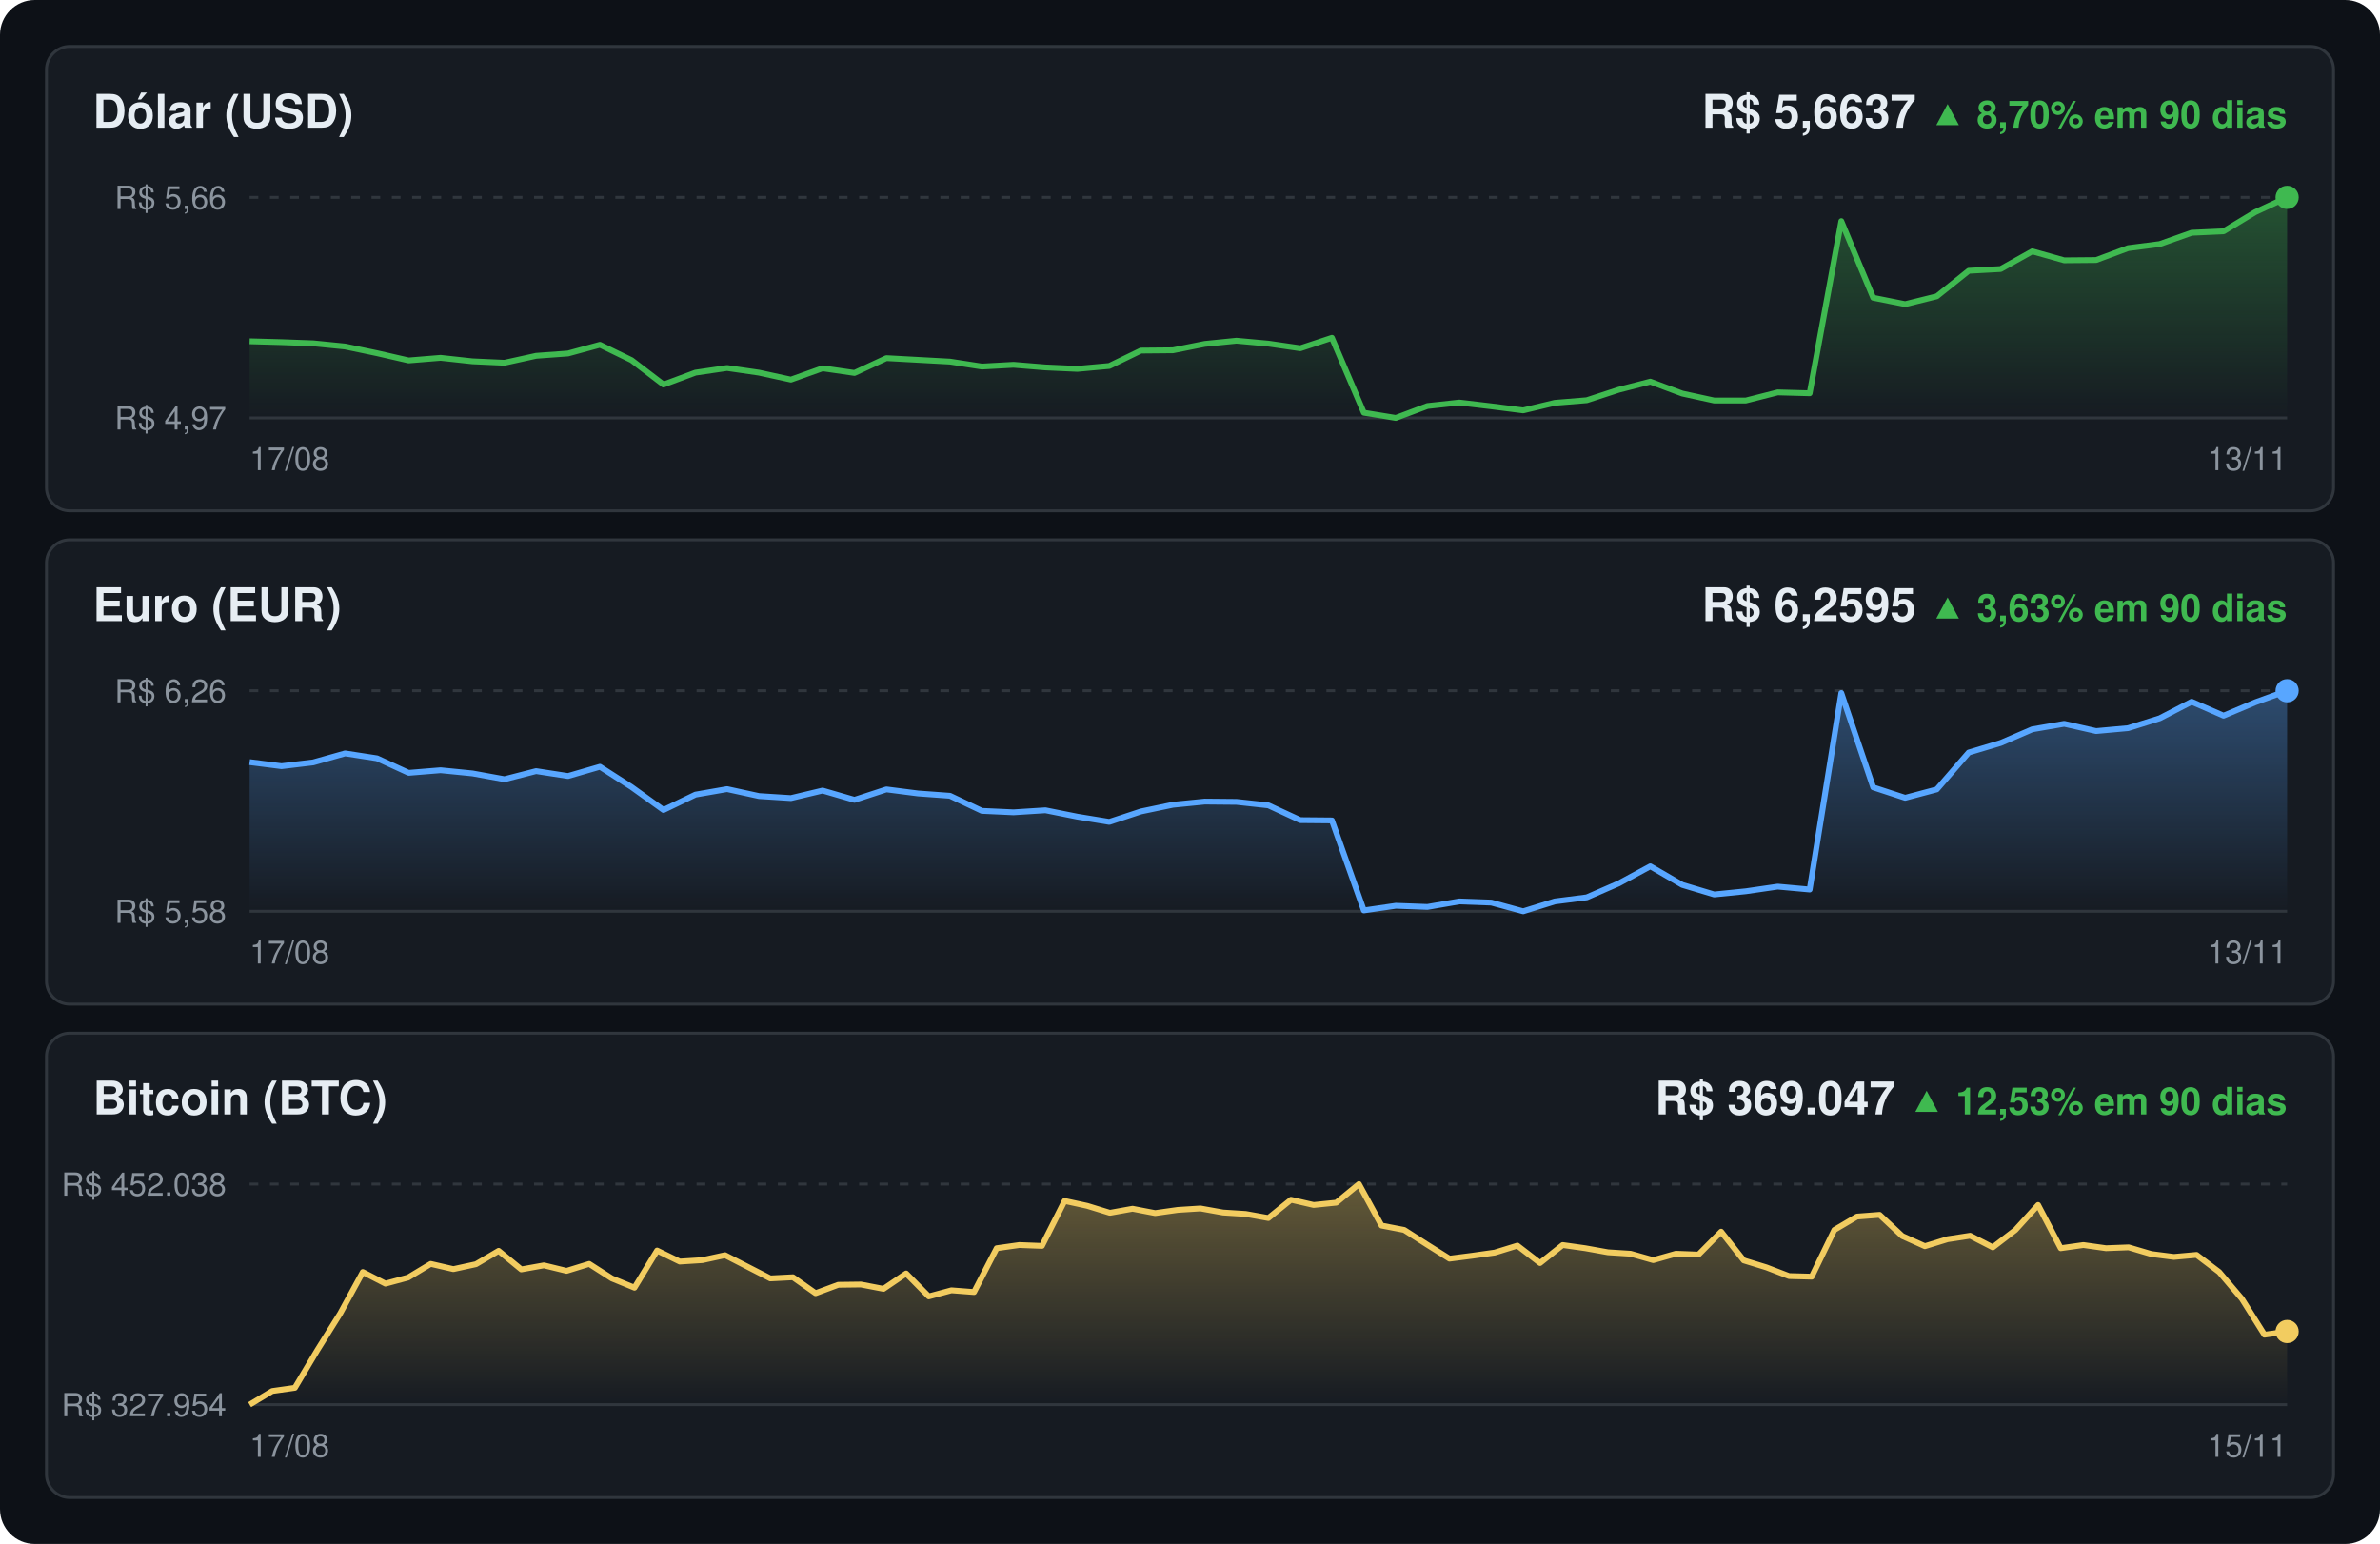
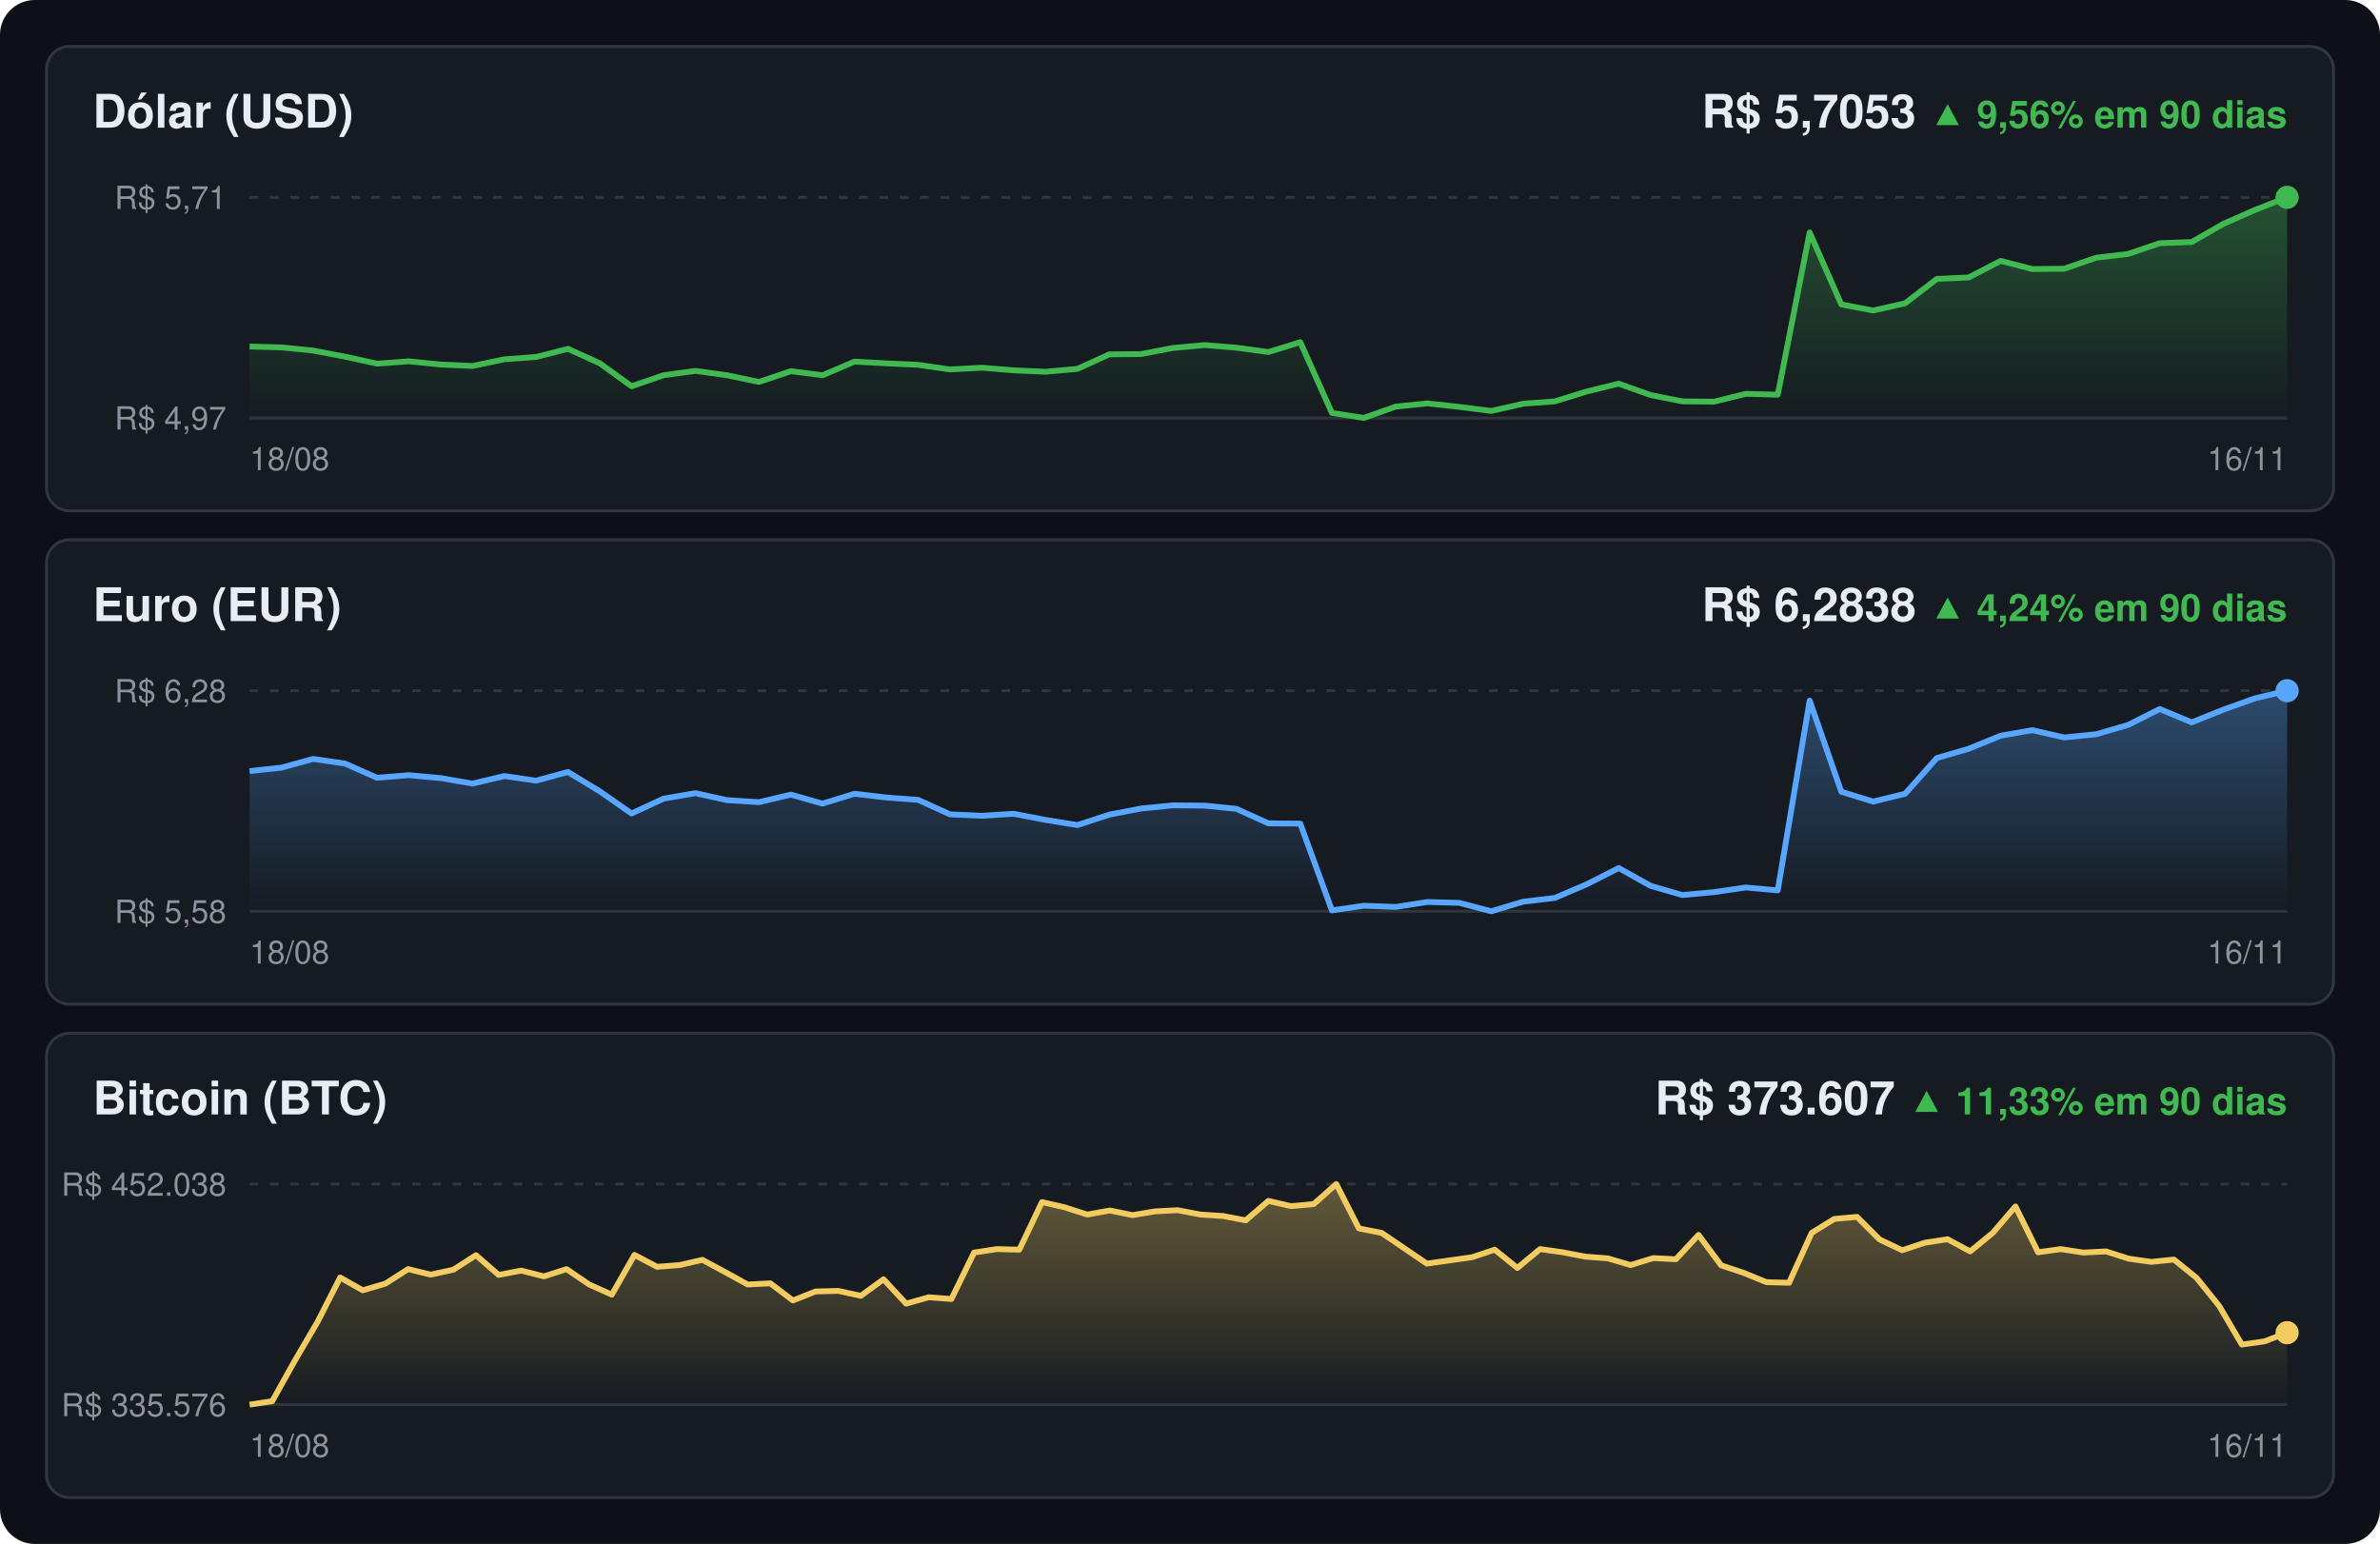
<svg xmlns="http://www.w3.org/2000/svg" viewBox="0 0 820 532" width="820" height="532">
  <defs>
    <linearGradient id="grad-usd" x1="0" y1="0" x2="0" y2="1">
      <stop offset="0" stop-color="#3fb950" stop-opacity=".35" />
      <stop offset="1" stop-color="#3fb950" stop-opacity="0" />
    </linearGradient>
    <linearGradient id="grad-eur" x1="0" y1="0" x2="0" y2="1">
      <stop offset="0" stop-color="#58a6ff" stop-opacity=".35" />
      <stop offset="1" stop-color="#58a6ff" stop-opacity="0" />
    </linearGradient>
    <linearGradient id="grad-btc" x1="0" y1="0" x2="0" y2="1">
      <stop offset="0" stop-color="#f2cc60" stop-opacity=".35" />
      <stop offset="1" stop-color="#f2cc60" stop-opacity="0" />
    </linearGradient>
  </defs>
  <style>
text{font-family:-apple-system,BlinkMacSystemFont,'Segoe UI',Helvetica,Arial,sans-serif;fill:#e6edf3}
.titulo{font-size:16px;font-weight:600}
.eixo{font-size:11px;fill:#8b949e}
</style>
  <rect width="820" height="532" rx="12" fill="#0d1117" />
  <g>
    <rect x="16" y="16" width="788" height="160" rx="8" fill="#161b22" stroke="#30363d" />
    <text x="32" y="44" class="titulo">Dólar (USD)</text>
-     <text x="788" y="44" class="titulo" text-anchor="end">R$ 5,6637
-     <tspan fill="#3fb950" font-size="13"> ▲ 8,70% em 90 dias</tspan>
+     <text x="788" y="44" class="titulo" text-anchor="end">R$ 5,7053
+     <tspan fill="#3fb950" font-size="13"> ▲ 9,56% em 90 dias</tspan>
    </text>
-     <text x="78" y="72" class="eixo" text-anchor="end">R$ 5,66</text>
+     <text x="78" y="72" class="eixo" text-anchor="end">R$ 5,71</text>
    <text x="78" y="148" class="eixo" text-anchor="end">R$ 4,97</text>
    <line x1="86" y1="68" x2="788" y2="68" stroke="#30363d" stroke-dasharray="3 4" />
    <line x1="86" y1="144" x2="788" y2="144" stroke="#30363d" />
-     <path d="M86.0,144 L86.0,117.6 L97.0,117.9 L107.9,118.3 L118.9,119.4 L129.9,121.7 L140.8,124.2 L151.8,123.3 L162.8,124.5 L173.8,125.0 L184.7,122.6 L195.7,121.8 L206.7,118.8 L217.6,124.1 L228.6,132.5 L239.6,128.4 L250.5,126.8 L261.5,128.4 L272.5,130.8 L283.4,126.9 L294.4,128.5 L305.4,123.4 L316.3,124.0 L327.3,124.6 L338.3,126.3 L349.2,125.7 L360.2,126.6 L371.2,127.1 L382.2,126.1 L393.1,120.8 L404.1,120.7 L415.1,118.5 L426.0,117.4 L437.0,118.4 L448.0,120.0 L458.9,116.4 L469.9,142.2 L480.9,144.0 L491.8,139.9 L502.8,138.7 L513.8,140.0 L524.8,141.4 L535.7,138.8 L546.7,137.9 L557.7,134.3 L568.6,131.5 L579.6,135.6 L590.6,138.0 L601.5,138.0 L612.5,135.2 L623.5,135.5 L634.4,76.2 L645.4,102.6 L656.4,104.8 L667.3,102.1 L678.3,93.3 L689.3,92.7 L700.2,86.6 L711.2,89.7 L722.2,89.6 L733.2,85.5 L744.1,84.1 L755.1,80.2 L766.1,79.7 L777.0,73.1 L788.0,68.0 L788.0,144 Z" fill="url(#grad-usd)" />
-     <polyline points="86.0,117.6 97.0,117.9 107.9,118.3 118.9,119.4 129.9,121.7 140.8,124.2 151.8,123.3 162.8,124.5 173.8,125.0 184.7,122.6 195.7,121.8 206.7,118.8 217.6,124.1 228.6,132.5 239.6,128.4 250.5,126.8 261.5,128.4 272.5,130.8 283.4,126.9 294.4,128.5 305.4,123.4 316.3,124.0 327.3,124.6 338.3,126.3 349.2,125.7 360.2,126.6 371.2,127.1 382.2,126.1 393.1,120.8 404.1,120.7 415.1,118.5 426.0,117.4 437.0,118.4 448.0,120.0 458.9,116.4 469.9,142.2 480.9,144.0 491.8,139.9 502.8,138.7 513.8,140.0 524.8,141.4 535.7,138.8 546.7,137.9 557.7,134.3 568.6,131.5 579.6,135.6 590.6,138.0 601.5,138.0 612.5,135.2 623.5,135.5 634.4,76.2 645.4,102.6 656.4,104.8 667.3,102.1 678.3,93.3 689.3,92.7 700.2,86.6 711.2,89.7 722.2,89.6 733.2,85.5 744.1,84.1 755.1,80.2 766.1,79.7 777.0,73.1 788.0,68.0" fill="none" stroke="#3fb950" stroke-width="2" stroke-linejoin="round" />
+     <path d="M86.0,144 L86.0,119.4 L97.0,119.7 L107.9,120.8 L118.9,122.9 L129.9,125.3 L140.8,124.5 L151.8,125.6 L162.8,126.1 L173.8,123.8 L184.7,123.0 L195.7,120.2 L206.7,125.2 L217.6,133.1 L228.6,129.3 L239.6,127.8 L250.5,129.3 L261.5,131.6 L272.5,127.9 L283.4,129.3 L294.4,124.6 L305.4,125.2 L316.3,125.7 L327.3,127.3 L338.3,126.7 L349.2,127.6 L360.2,128.1 L371.2,127.1 L382.2,122.1 L393.1,122.0 L404.1,119.9 L415.1,118.9 L426.0,119.8 L437.0,121.3 L448.0,117.9 L458.9,142.3 L469.9,144.0 L480.9,140.1 L491.8,139.0 L502.8,140.2 L513.8,141.6 L524.8,139.1 L535.7,138.3 L546.7,134.9 L557.7,132.2 L568.6,136.1 L579.6,138.3 L590.6,138.4 L601.5,135.7 L612.5,136.0 L623.5,80.1 L634.4,104.9 L645.4,107.0 L656.4,104.5 L667.3,96.1 L678.3,95.6 L689.3,89.9 L700.2,92.7 L711.2,92.6 L722.2,88.8 L733.2,87.5 L744.1,83.8 L755.1,83.4 L766.1,77.1 L777.0,72.3 L788.0,68.0 L788.0,144 Z" fill="url(#grad-usd)" />
+     <polyline points="86.0,119.4 97.0,119.7 107.9,120.8 118.9,122.9 129.9,125.3 140.8,124.5 151.8,125.6 162.8,126.1 173.8,123.8 184.7,123.0 195.7,120.2 206.7,125.2 217.6,133.1 228.6,129.3 239.6,127.8 250.5,129.3 261.5,131.6 272.5,127.9 283.4,129.3 294.4,124.6 305.4,125.2 316.3,125.7 327.3,127.3 338.3,126.7 349.2,127.6 360.2,128.1 371.2,127.1 382.2,122.1 393.1,122.0 404.1,119.9 415.1,118.9 426.0,119.8 437.0,121.3 448.0,117.9 458.9,142.3 469.9,144.0 480.9,140.1 491.8,139.0 502.8,140.2 513.8,141.6 524.8,139.1 535.7,138.3 546.7,134.9 557.7,132.2 568.6,136.1 579.6,138.3 590.6,138.4 601.5,135.7 612.5,136.0 623.5,80.1 634.4,104.9 645.4,107.0 656.4,104.5 667.3,96.1 678.3,95.6 689.3,89.9 700.2,92.7 711.2,92.6 722.2,88.8 733.2,87.5 744.1,83.8 755.1,83.4 766.1,77.1 777.0,72.3 788.0,68.0" fill="none" stroke="#3fb950" stroke-width="2" stroke-linejoin="round" />
    <circle cx="788.0" cy="68.0" r="4" fill="#3fb950">
      <animate attributeName="r" values="4;7;4" dur="2s" repeatCount="indefinite" />
    </circle>
-     <text x="86" y="162" class="eixo">17/08</text>
-     <text x="788" y="162" class="eixo" text-anchor="end">13/11</text>
+     <text x="86" y="162" class="eixo">18/08</text>
+     <text x="788" y="162" class="eixo" text-anchor="end">16/11</text>
  </g>
  <g>
    <rect x="16" y="186" width="788" height="160" rx="8" fill="#161b22" stroke="#30363d" />
    <text x="32" y="214" class="titulo">Euro (EUR)</text>
-     <text x="788" y="214" class="titulo" text-anchor="end">R$ 6,2595
-     <tspan fill="#3fb950" font-size="13"> ▲ 3,63% em 90 dias</tspan>
+     <text x="788" y="214" class="titulo" text-anchor="end">R$ 6,2838
+     <tspan fill="#3fb950" font-size="13"> ▲ 4,24% em 90 dias</tspan>
    </text>
-     <text x="78" y="242" class="eixo" text-anchor="end">R$ 6,26</text>
+     <text x="78" y="242" class="eixo" text-anchor="end">R$ 6,28</text>
    <text x="78" y="318" class="eixo" text-anchor="end">R$ 5,58</text>
    <line x1="86" y1="238" x2="788" y2="238" stroke="#30363d" stroke-dasharray="3 4" />
    <line x1="86" y1="314" x2="788" y2="314" stroke="#30363d" />
-     <path d="M86.0,314 L86.0,262.6 L97.0,264.0 L107.9,262.7 L118.9,259.6 L129.9,261.3 L140.8,266.3 L151.8,265.4 L162.8,266.5 L173.8,268.5 L184.7,265.7 L195.7,267.4 L206.7,264.2 L217.6,271.2 L228.6,279.1 L239.6,273.8 L250.5,271.9 L261.5,274.3 L272.5,275.0 L283.4,272.4 L294.4,275.6 L305.4,272.0 L316.3,273.4 L327.3,274.2 L338.3,279.4 L349.2,279.9 L360.2,279.2 L371.2,281.4 L382.2,283.2 L393.1,279.6 L404.1,277.3 L415.1,276.2 L426.0,276.3 L437.0,277.5 L448.0,282.6 L458.9,282.7 L469.9,313.7 L480.9,312.1 L491.8,312.5 L502.8,310.6 L513.8,311.0 L524.8,314.0 L535.7,310.6 L546.7,309.2 L557.7,304.4 L568.6,298.5 L579.6,304.9 L590.6,308.2 L601.5,307.1 L612.5,305.5 L623.5,306.5 L634.4,238.8 L645.4,271.3 L656.4,274.9 L667.3,272.0 L678.3,259.3 L689.3,256.0 L700.2,251.3 L711.2,249.4 L722.2,251.9 L733.2,250.9 L744.1,247.5 L755.1,241.8 L766.1,246.6 L777.0,242.0 L788.0,238.0 L788.0,314 Z" fill="url(#grad-eur)" />
-     <polyline points="86.0,262.6 97.0,264.0 107.9,262.7 118.9,259.6 129.9,261.3 140.8,266.3 151.8,265.4 162.8,266.5 173.8,268.5 184.7,265.7 195.7,267.4 206.7,264.2 217.6,271.2 228.6,279.1 239.6,273.8 250.5,271.9 261.5,274.3 272.5,275.0 283.4,272.4 294.4,275.6 305.4,272.0 316.3,273.4 327.3,274.2 338.3,279.4 349.2,279.9 360.2,279.2 371.2,281.4 382.2,283.2 393.1,279.6 404.1,277.3 415.1,276.2 426.0,276.3 437.0,277.5 448.0,282.6 458.9,282.7 469.9,313.7 480.9,312.1 491.8,312.5 502.8,310.6 513.8,311.0 524.8,314.0 535.7,310.6 546.7,309.2 557.7,304.4 568.6,298.5 579.6,304.9 590.6,308.2 601.5,307.1 612.5,305.5 623.5,306.5 634.4,238.8 645.4,271.3 656.4,274.9 667.3,272.0 678.3,259.3 689.3,256.0 700.2,251.3 711.2,249.4 722.2,251.9 733.2,250.9 744.1,247.5 755.1,241.8 766.1,246.6 777.0,242.0 788.0,238.0" fill="none" stroke="#58a6ff" stroke-width="2" stroke-linejoin="round" />
+     <path d="M86.0,314 L86.0,265.7 L97.0,264.5 L107.9,261.5 L118.9,263.1 L129.9,268.0 L140.8,267.1 L151.8,268.1 L162.8,270.0 L173.8,267.4 L184.7,269.0 L195.7,266.0 L206.7,272.7 L217.6,280.3 L228.6,275.2 L239.6,273.3 L250.5,275.7 L261.5,276.4 L272.5,273.8 L283.4,276.9 L294.4,273.5 L305.4,274.8 L316.3,275.6 L327.3,280.6 L338.3,281.1 L349.2,280.4 L360.2,282.5 L371.2,284.3 L382.2,280.7 L393.1,278.6 L404.1,277.5 L415.1,277.6 L426.0,278.7 L437.0,283.7 L448.0,283.8 L458.9,313.7 L469.9,312.1 L480.9,312.5 L491.8,310.8 L502.8,311.1 L513.8,314.0 L524.8,310.7 L535.7,309.4 L546.7,304.7 L557.7,299.1 L568.6,305.2 L579.6,308.4 L590.6,307.4 L601.5,305.8 L612.5,306.8 L623.5,241.4 L634.4,272.8 L645.4,276.2 L656.4,273.5 L667.3,261.2 L678.3,258.0 L689.3,253.5 L700.2,251.6 L711.2,254.1 L722.2,253.0 L733.2,249.8 L744.1,244.3 L755.1,248.9 L766.1,244.5 L777.0,240.6 L788.0,238.0 L788.0,314 Z" fill="url(#grad-eur)" />
+     <polyline points="86.0,265.7 97.0,264.5 107.9,261.5 118.9,263.1 129.9,268.0 140.8,267.1 151.8,268.1 162.8,270.0 173.8,267.4 184.7,269.0 195.7,266.0 206.7,272.7 217.6,280.3 228.6,275.2 239.6,273.3 250.5,275.7 261.5,276.4 272.5,273.8 283.4,276.9 294.4,273.5 305.4,274.8 316.3,275.6 327.3,280.6 338.3,281.1 349.2,280.4 360.2,282.5 371.2,284.3 382.2,280.7 393.1,278.6 404.1,277.5 415.1,277.6 426.0,278.7 437.0,283.7 448.0,283.8 458.9,313.7 469.9,312.1 480.9,312.5 491.8,310.8 502.8,311.1 513.8,314.0 524.8,310.7 535.7,309.4 546.7,304.7 557.7,299.1 568.6,305.2 579.6,308.4 590.6,307.4 601.5,305.8 612.5,306.8 623.5,241.4 634.4,272.8 645.4,276.2 656.4,273.5 667.3,261.2 678.3,258.0 689.3,253.5 700.2,251.6 711.2,254.1 722.2,253.0 733.2,249.8 744.1,244.3 755.1,248.9 766.1,244.5 777.0,240.6 788.0,238.0" fill="none" stroke="#58a6ff" stroke-width="2" stroke-linejoin="round" />
    <circle cx="788.0" cy="238.0" r="4" fill="#58a6ff">
      <animate attributeName="r" values="4;7;4" dur="2s" repeatCount="indefinite" />
    </circle>
-     <text x="86" y="332" class="eixo">17/08</text>
-     <text x="788" y="332" class="eixo" text-anchor="end">13/11</text>
+     <text x="86" y="332" class="eixo">18/08</text>
+     <text x="788" y="332" class="eixo" text-anchor="end">16/11</text>
  </g>
  <g>
    <rect x="16" y="356" width="788" height="160" rx="8" fill="#161b22" stroke="#30363d" />
    <text x="32" y="384" class="titulo">Bitcoin (BTC)</text>
-     <text x="788" y="384" class="titulo" text-anchor="end">R$ 369.047
-     <tspan fill="#3fb950" font-size="13"> ▲ 12,53% em 90 dias</tspan>
+     <text x="788" y="384" class="titulo" text-anchor="end">R$ 373.607
+     <tspan fill="#3fb950" font-size="13"> ▲ 11,33% em 90 dias</tspan>
    </text>
    <text x="78" y="412" class="eixo" text-anchor="end">R$ 452.038</text>
-     <text x="78" y="488" class="eixo" text-anchor="end">R$ 327.954</text>
+     <text x="78" y="488" class="eixo" text-anchor="end">R$ 335.576</text>
    <line x1="86" y1="408" x2="788" y2="408" stroke="#30363d" stroke-dasharray="3 4" />
    <line x1="86" y1="484" x2="788" y2="484" stroke="#30363d" />
-     <path d="M86.0,484 L86.0,484.0 L93.8,479.3 L101.6,478.2 L109.4,465.1 L117.2,452.6 L125.0,438.3 L132.8,442.3 L140.6,440.2 L148.4,435.5 L156.2,437.3 L164.0,435.6 L171.8,431.0 L179.6,437.4 L187.4,436.0 L195.2,437.9 L203.0,435.5 L210.8,440.5 L218.6,443.7 L226.4,430.9 L234.2,434.7 L242.0,434.2 L249.8,432.5 L257.6,436.5 L265.4,440.5 L273.2,440.1 L281.0,445.6 L288.8,442.7 L296.6,442.6 L304.4,444.1 L312.2,438.8 L320.0,446.7 L327.8,444.6 L335.6,445.2 L343.4,430.1 L351.2,429.0 L359.0,429.3 L366.8,413.8 L374.6,415.5 L382.4,417.9 L390.2,416.5 L398.0,418.0 L405.8,416.9 L413.6,416.4 L421.4,417.8 L429.2,418.3 L437.0,419.7 L444.8,413.4 L452.6,415.2 L460.4,414.4 L468.2,408.0 L476.0,422.3 L483.8,423.8 L491.6,428.8 L499.4,433.7 L507.2,432.7 L515.0,431.6 L522.8,429.2 L530.6,435.2 L538.4,429.0 L546.2,430.1 L554.0,431.5 L561.8,432.0 L569.6,434.2 L577.4,432.0 L585.2,432.3 L593.0,424.4 L600.8,434.3 L608.6,436.7 L616.4,439.7 L624.2,439.9 L632.0,423.8 L639.8,419.2 L647.6,418.6 L655.4,425.9 L663.2,429.4 L671.0,427.0 L678.8,425.8 L686.6,429.8 L694.4,423.8 L702.2,415.2 L710.0,430.1 L717.8,429.0 L725.6,430.1 L733.4,429.8 L741.2,432.1 L749.0,433.1 L756.8,432.4 L764.6,438.3 L772.4,447.5 L780.2,459.9 L788.0,458.8 L788.0,484 Z" fill="url(#grad-btc)" />
-     <polyline points="86.0,484.0 93.8,479.3 101.6,478.2 109.4,465.1 117.2,452.6 125.0,438.3 132.8,442.3 140.6,440.2 148.4,435.5 156.2,437.3 164.0,435.6 171.8,431.0 179.6,437.4 187.4,436.0 195.2,437.9 203.0,435.5 210.8,440.5 218.6,443.7 226.4,430.9 234.2,434.7 242.0,434.2 249.8,432.5 257.6,436.5 265.4,440.5 273.2,440.1 281.0,445.6 288.8,442.7 296.6,442.6 304.4,444.1 312.2,438.8 320.0,446.7 327.8,444.6 335.6,445.2 343.4,430.1 351.2,429.0 359.0,429.3 366.8,413.8 374.6,415.5 382.4,417.9 390.2,416.5 398.0,418.0 405.8,416.9 413.6,416.4 421.4,417.8 429.2,418.3 437.0,419.7 444.8,413.4 452.6,415.2 460.4,414.4 468.2,408.0 476.0,422.3 483.8,423.8 491.6,428.8 499.4,433.7 507.2,432.7 515.0,431.6 522.8,429.2 530.6,435.2 538.4,429.0 546.2,430.1 554.0,431.5 561.8,432.0 569.6,434.2 577.4,432.0 585.2,432.3 593.0,424.4 600.8,434.3 608.6,436.7 616.4,439.7 624.2,439.9 632.0,423.8 639.8,419.2 647.6,418.6 655.4,425.9 663.2,429.4 671.0,427.0 678.8,425.8 686.6,429.8 694.4,423.8 702.2,415.2 710.0,430.1 717.8,429.0 725.6,430.1 733.4,429.8 741.2,432.1 749.0,433.1 756.8,432.4 764.6,438.3 772.4,447.5 780.2,459.9 788.0,458.8" fill="none" stroke="#f2cc60" stroke-width="2" stroke-linejoin="round" />
-     <circle cx="788.0" cy="458.8" r="4" fill="#f2cc60">
+     <path d="M86.0,484 L86.0,484.0 L93.8,482.8 L101.6,468.8 L109.4,455.5 L117.2,440.2 L125.0,444.6 L132.8,442.3 L140.6,437.3 L148.4,439.2 L156.2,437.5 L164.0,432.5 L171.8,439.3 L179.6,437.8 L187.4,439.8 L195.2,437.3 L203.0,442.6 L210.8,446.1 L218.6,432.4 L226.4,436.5 L234.2,435.9 L242.0,434.1 L249.8,438.3 L257.6,442.6 L265.4,442.2 L273.2,448.1 L281.0,445.0 L288.8,444.8 L296.6,446.5 L304.4,440.8 L312.2,449.2 L320.0,447.0 L327.8,447.6 L335.6,431.6 L343.4,430.4 L351.2,430.6 L359.0,414.2 L366.8,416.0 L374.6,418.5 L382.4,417.1 L390.2,418.7 L398.0,417.4 L405.8,417.0 L413.6,418.5 L421.4,419.0 L429.2,420.5 L437.0,413.8 L444.8,415.6 L452.6,414.9 L460.4,408.0 L468.2,423.3 L476.0,424.8 L483.8,430.1 L491.6,435.4 L499.4,434.3 L507.2,433.2 L515.0,430.6 L522.8,436.9 L530.6,430.4 L538.4,431.5 L546.2,433.0 L554.0,433.6 L561.8,435.9 L569.6,433.5 L577.4,433.9 L585.2,425.5 L593.0,436.0 L600.8,438.6 L608.6,441.8 L616.4,442.0 L624.2,424.8 L632.0,420.0 L639.8,419.3 L647.6,427.1 L655.4,430.8 L663.2,428.2 L671.0,427.0 L678.8,431.2 L686.6,424.8 L694.4,415.7 L702.2,431.5 L710.0,430.4 L717.8,431.6 L725.6,431.2 L733.4,433.7 L741.2,434.8 L749.0,434.0 L756.8,440.3 L764.6,450.0 L772.4,463.3 L780.2,462.2 L788.0,459.2 L788.0,484 Z" fill="url(#grad-btc)" />
+     <polyline points="86.0,484.0 93.8,482.8 101.6,468.8 109.4,455.5 117.2,440.2 125.0,444.6 132.8,442.3 140.6,437.3 148.4,439.2 156.2,437.5 164.0,432.5 171.8,439.3 179.6,437.8 187.4,439.8 195.2,437.3 203.0,442.6 210.8,446.1 218.6,432.4 226.4,436.5 234.2,435.9 242.0,434.1 249.8,438.3 257.6,442.6 265.4,442.2 273.2,448.1 281.0,445.0 288.8,444.8 296.6,446.5 304.4,440.8 312.2,449.2 320.0,447.0 327.8,447.6 335.6,431.6 343.4,430.4 351.2,430.6 359.0,414.2 366.8,416.0 374.6,418.5 382.4,417.1 390.2,418.7 398.0,417.4 405.8,417.0 413.6,418.5 421.4,419.0 429.2,420.5 437.0,413.8 444.8,415.6 452.6,414.9 460.4,408.0 468.2,423.3 476.0,424.8 483.8,430.1 491.6,435.4 499.4,434.3 507.2,433.2 515.0,430.6 522.8,436.9 530.6,430.4 538.4,431.5 546.2,433.0 554.0,433.6 561.8,435.9 569.6,433.5 577.4,433.9 585.2,425.5 593.0,436.0 600.8,438.6 608.6,441.8 616.4,442.0 624.2,424.8 632.0,420.0 639.8,419.3 647.6,427.1 655.4,430.8 663.2,428.2 671.0,427.0 678.8,431.2 686.6,424.8 694.4,415.7 702.2,431.5 710.0,430.4 717.8,431.6 725.6,431.2 733.4,433.7 741.2,434.8 749.0,434.0 756.8,440.3 764.6,450.0 772.4,463.3 780.2,462.2 788.0,459.2" fill="none" stroke="#f2cc60" stroke-width="2" stroke-linejoin="round" />
+     <circle cx="788.0" cy="459.2" r="4" fill="#f2cc60">
      <animate attributeName="r" values="4;7;4" dur="2s" repeatCount="indefinite" />
    </circle>
-     <text x="86" y="502" class="eixo">17/08</text>
-     <text x="788" y="502" class="eixo" text-anchor="end">15/11</text>
+     <text x="86" y="502" class="eixo">18/08</text>
+     <text x="788" y="502" class="eixo" text-anchor="end">16/11</text>
  </g>
</svg>
